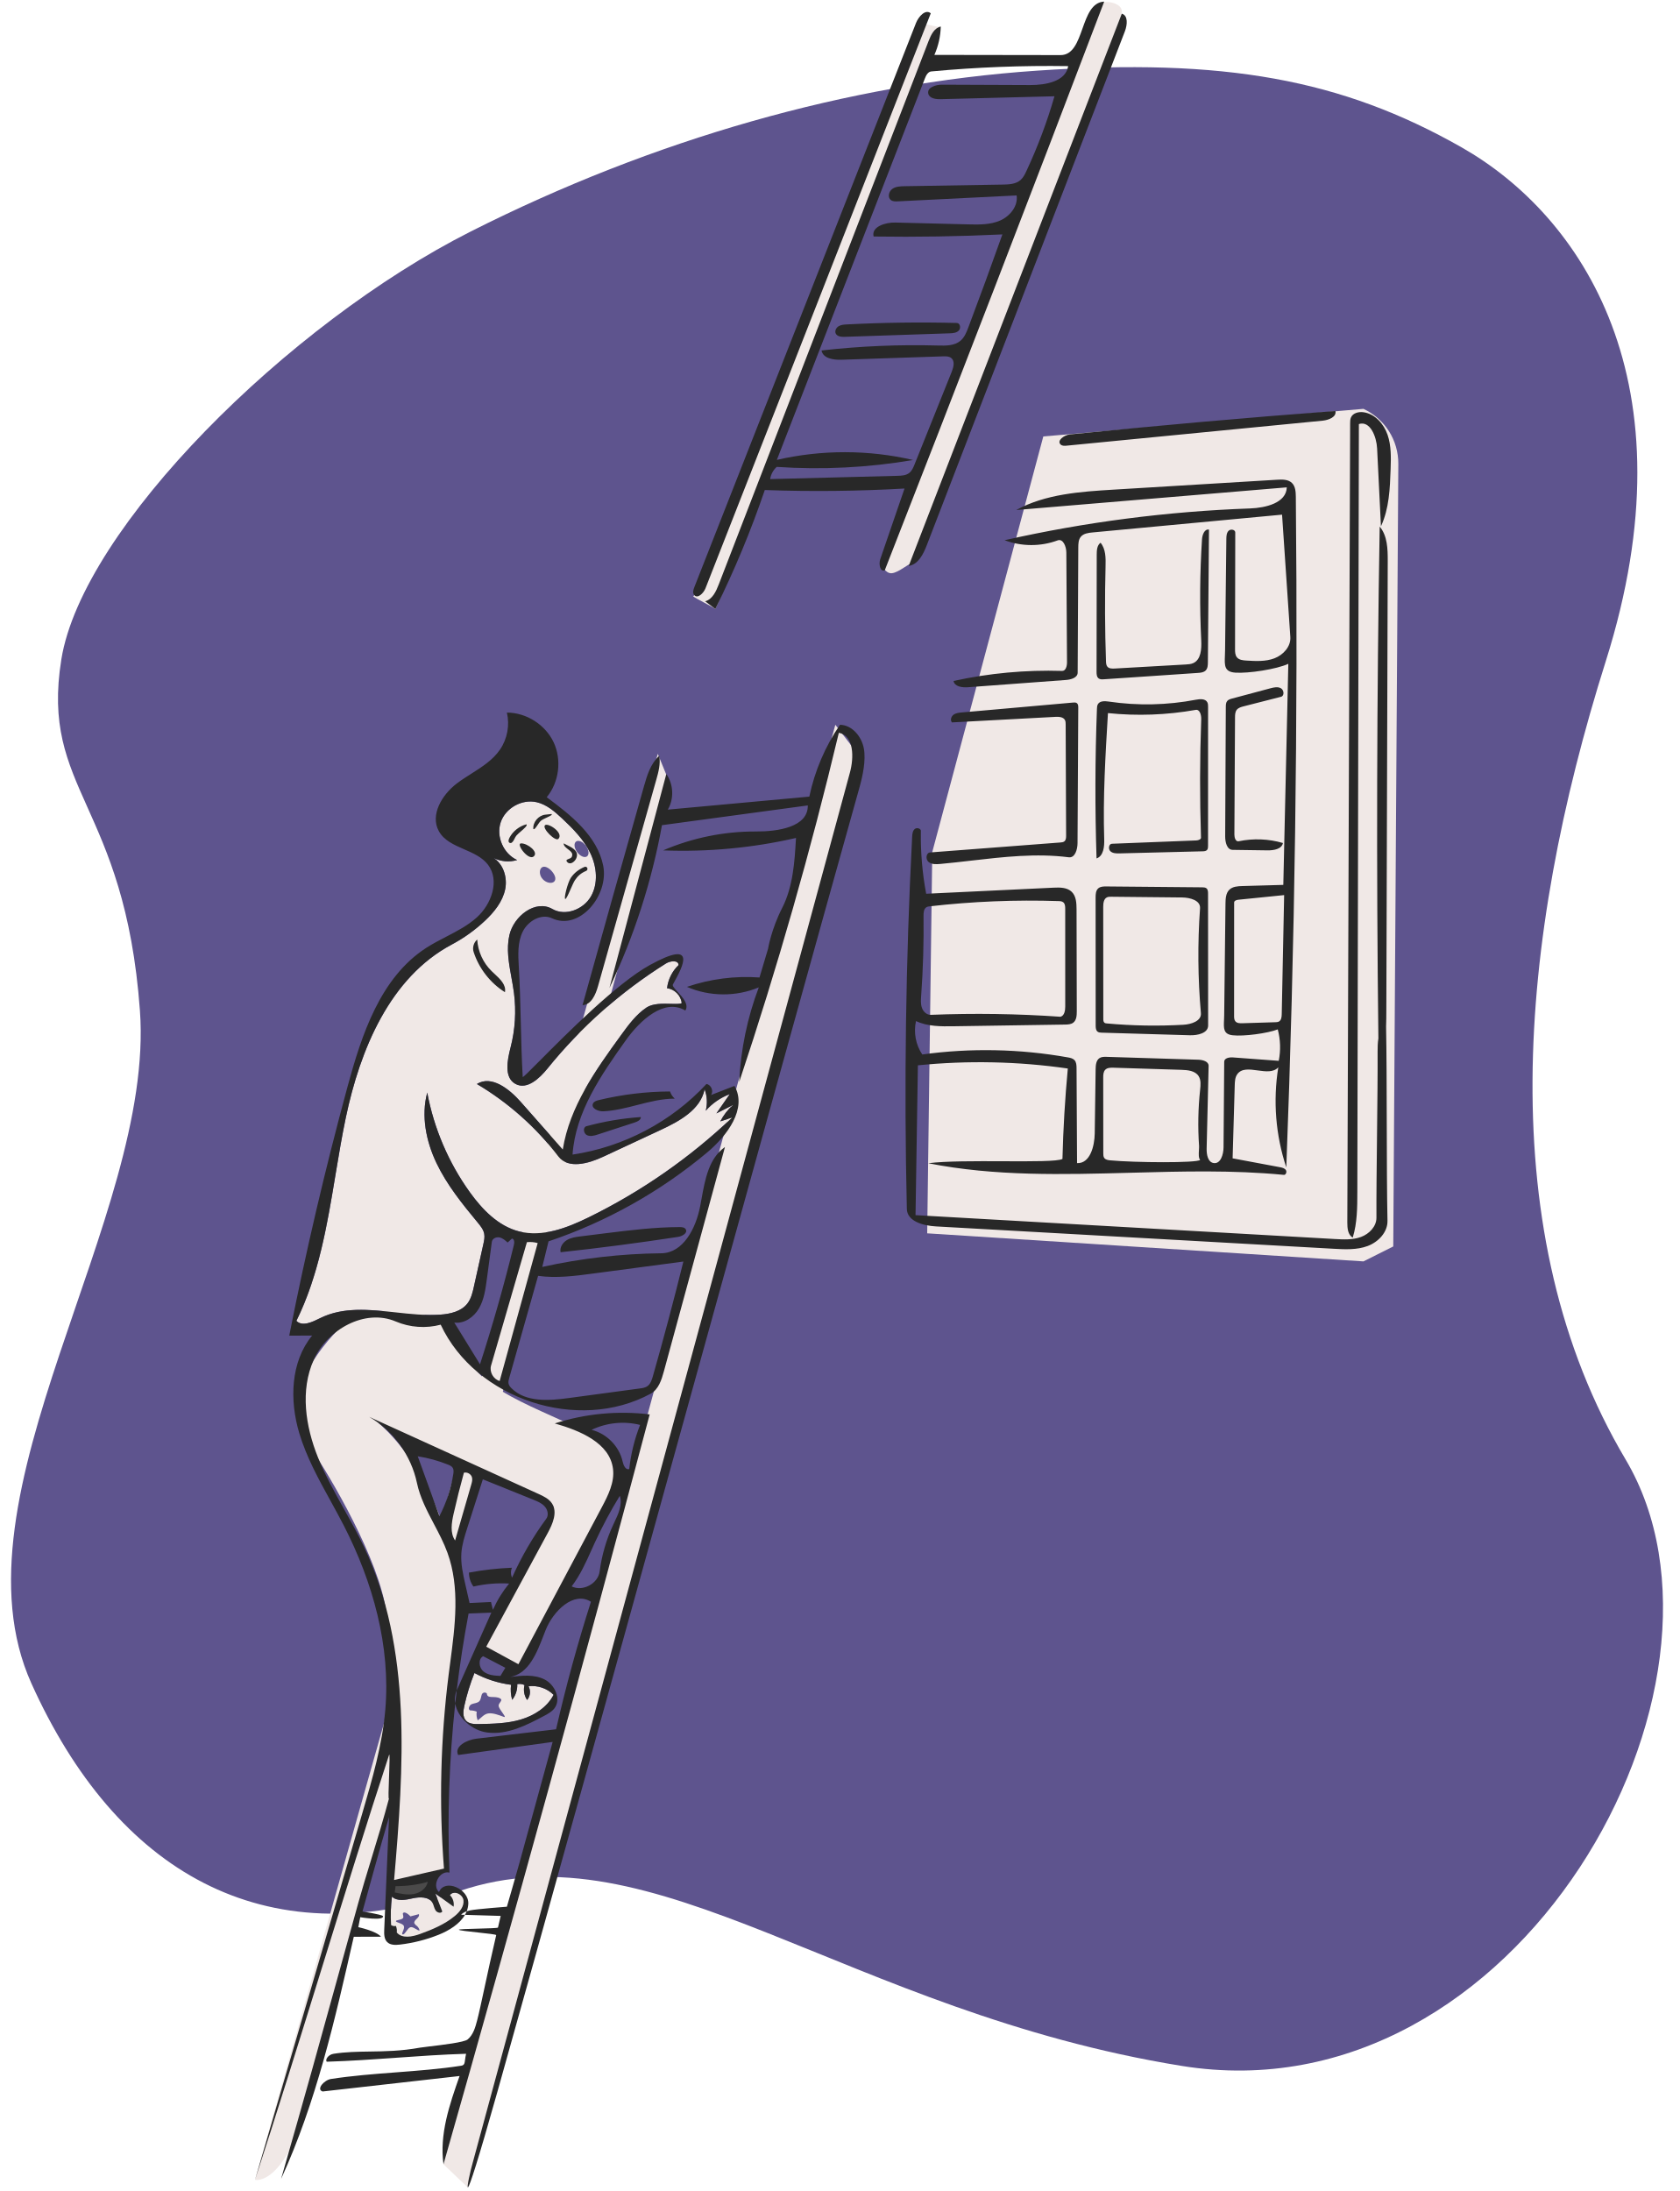
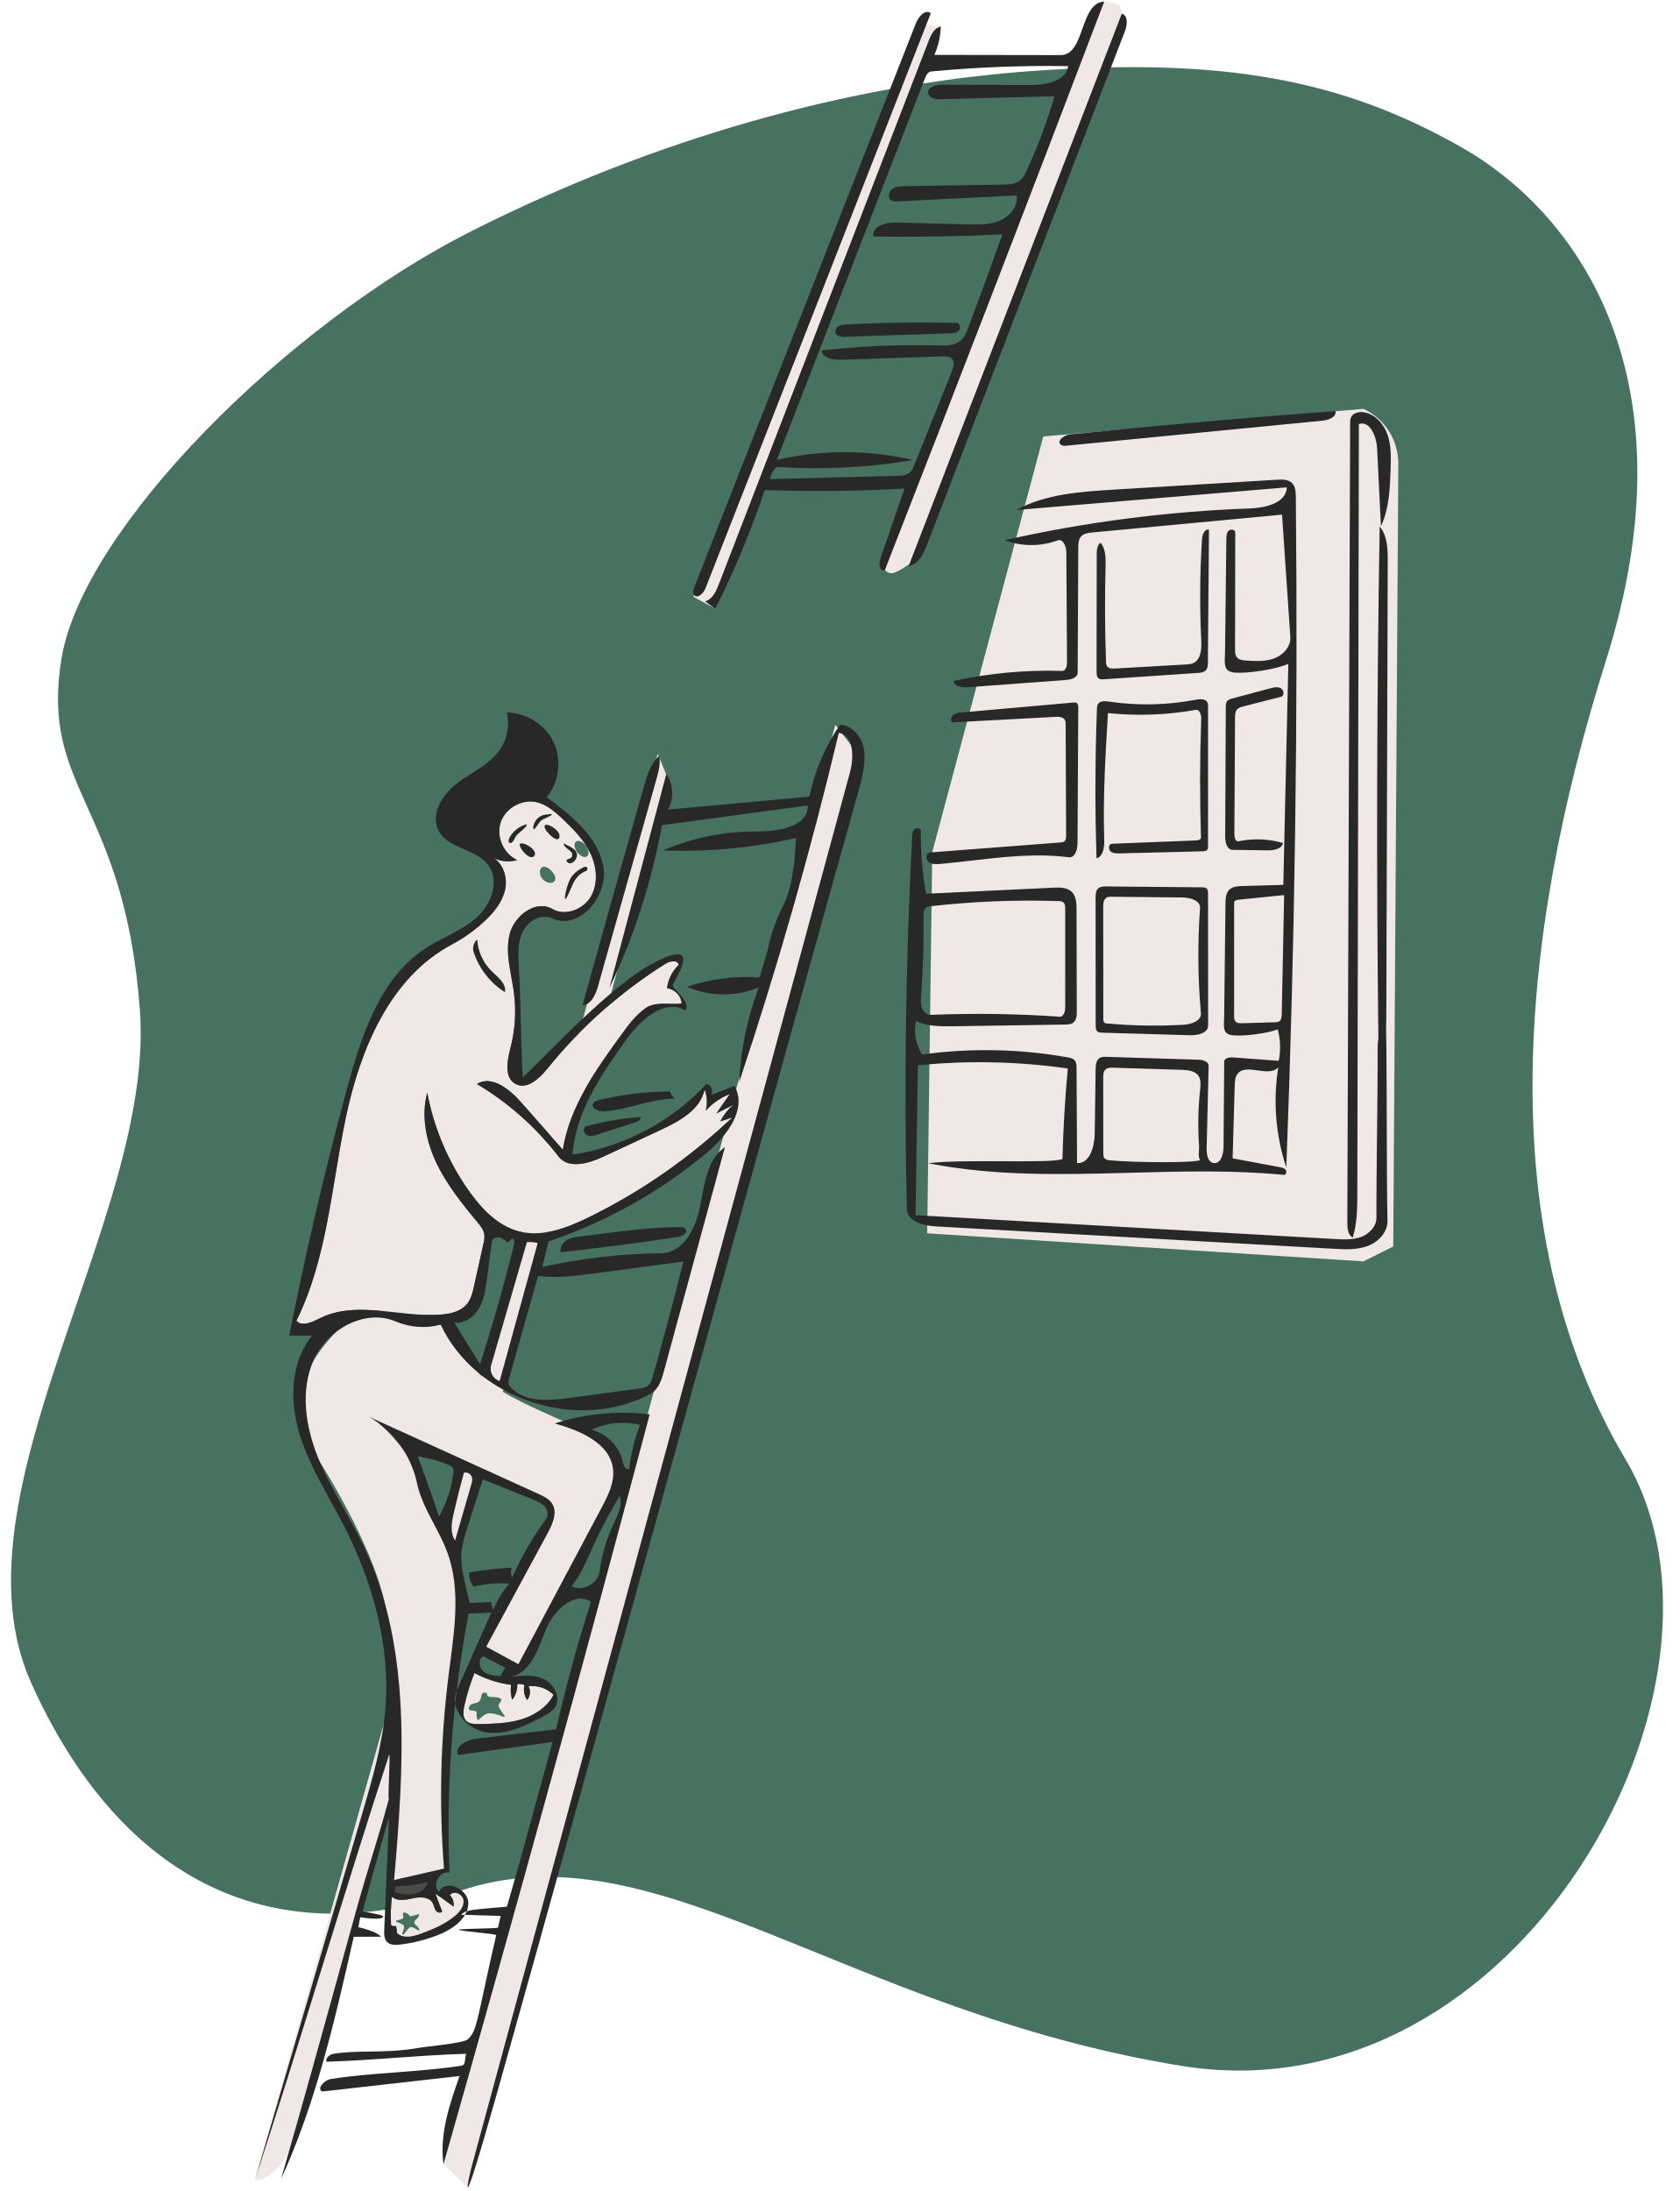
<svg xmlns="http://www.w3.org/2000/svg" viewBox="0 0 115 150" fill="none">
-   <path fill-rule="evenodd" clip-rule="evenodd" d="M31.431 129.475C44.817 124.888 57.9 137.713 80.903 141.436C103.907 145.159 120.44 115.333 111.292 99.912C102.144 84.49 103.907 64.371 109.944 45.248C115.981 26.126 108.262 14.743 100.059 10.083C91.856 5.423 83.806 3.962 70.968 4.839C58.129 5.715 44.751 9.528 32.236 15.845C19.721 22.162 5.651 36.16 4.201 45.136C2.752 54.112 8.544 54.99 9.58 69.188C10.616 83.385 -3.655 102.368 2.148 115.245C7.951 128.121 18.046 134.063 31.431 129.475Z" fill="#5E548E" />
+   <path fill-rule="evenodd" clip-rule="evenodd" d="M31.431 129.475C44.817 124.888 57.9 137.713 80.903 141.436C103.907 145.159 120.44 115.333 111.292 99.912C102.144 84.49 103.907 64.371 109.944 45.248C115.981 26.126 108.262 14.743 100.059 10.083C91.856 5.423 83.806 3.962 70.968 4.839C58.129 5.715 44.751 9.528 32.236 15.845C19.721 22.162 5.651 36.16 4.201 45.136C2.752 54.112 8.544 54.99 9.58 69.188C10.616 83.385 -3.655 102.368 2.148 115.245C7.951 128.121 18.046 134.063 31.431 129.475Z" fill="#477160" />
  <path fill-rule="evenodd" clip-rule="evenodd" d="M27.019 129.114L26.946 129.697C26.946 129.697 27.997 129.815 28.446 129.75C28.896 129.684 29.72 128.775 29.72 128.775C29.72 128.775 28.86 128.875 28.446 128.927" fill="#4B4A4A" />
  <path fill-rule="evenodd" clip-rule="evenodd" d="M30.363 148.172L32.018 149.75L58.827 51.746L57.19 49.62L30.363 148.172Z" fill="#F0E8E6" />
  <path fill-rule="evenodd" clip-rule="evenodd" d="M17.459 149.235C17.459 149.235 19.418 149.75 21.146 143.818C22.874 137.886 45.792 53.462 45.792 53.462L45.035 51.609L17.459 149.235Z" fill="#F0E8E6" />
  <path fill-rule="evenodd" clip-rule="evenodd" d="M62.93 1.818C63.093 1.396 63.966 1.908 64.409 1.818C64.393 2.485 50.281 39.055 48.976 41.691C48.743 41.516 47.69 41.005 47.458 40.83C47.955 40.693 58.142 14.216 62.93 1.818Z" fill="#F0E8E6" />
  <path fill-rule="evenodd" clip-rule="evenodd" d="M76.77 0.997C74.395 7.697 63.537 36.272 62.375 38.62C62.25 38.526 61.554 39.197 61.055 39.243C60.625 39.283 60.383 38.701 60.275 38.62C60.765 38.485 70.633 12.857 75.511 0.221C75.591 0.013 77.061 0.174 76.77 0.997Z" fill="#F0E8E6" />
  <path fill-rule="evenodd" clip-rule="evenodd" d="M33.154 112.844L35.634 114.062C35.634 114.062 42.163 104.725 42.163 100.058C42.163 98.198 36.787 96.951 33.716 94.835C31.967 93.63 31.241 91.459 30.266 90.624C29.503 89.97 27.793 89.628 25.4 89.788C24.826 89.826 23.569 90.624 23.569 90.624C23.569 90.624 18.342 95.234 21.172 98.997C22.019 100.124 25.555 105.906 26.334 109.731C27.361 114.78 26.756 128.839 26.756 128.839C26.756 128.839 27.847 128.828 28.521 128.677C29.195 128.525 30.596 127.973 30.596 127.973C30.596 127.973 30.438 123.195 30.596 121.069C31.006 115.551 31.629 111.139 31.103 107.717C30.009 100.606 25.893 97.407 25.893 97.407L37.9 103.138L33.154 112.844Z" fill="#F0E8E6" />
  <path fill-rule="evenodd" clip-rule="evenodd" d="M35.414 115.3C35.433 115.684 35.306 116.074 35.065 116.374C34.97 116.041 34.944 115.688 34.989 115.344C34.114 115.23 33.26 114.956 32.483 114.539C32.19 115.27 31.958 116.025 31.788 116.794C31.712 117.14 31.664 117.55 31.91 117.806C32.124 118.028 32.47 118.038 32.779 118.032C33.744 118.016 34.723 117.997 35.649 117.724C36.575 117.452 37.458 116.889 37.901 116.031C37.459 115.588 36.806 115.365 36.186 115.446C36.347 115.739 36.307 116.13 36.089 116.384C35.887 116.09 35.821 115.707 35.911 115.363C35.758 115.289 35.581 115.267 35.414 115.3Z" fill="#F0E8E6" />
  <path fill-rule="evenodd" clip-rule="evenodd" d="M28.255 129.964C27.77 130.072 27.191 130.191 26.834 129.845C26.755 130.491 26.736 131.143 26.777 131.792C26.87 131.858 26.994 131.88 27.105 131.85C27.166 131.991 27.187 132.149 27.166 132.301C27.529 132.737 28.222 132.597 28.755 132.404C29.603 132.097 30.451 131.743 31.144 131.167C31.472 130.895 31.782 130.516 31.729 130.093C31.676 129.67 31.041 129.391 30.81 129.749C31.013 129.951 31.108 130.256 31.055 130.537C30.639 130.238 30.223 129.938 29.807 129.638C29.965 130.047 30.124 130.456 30.283 130.865C30.184 131.023 29.922 130.945 29.819 130.789C29.717 130.633 29.7 130.435 29.608 130.273C29.362 129.841 28.74 129.857 28.255 129.964Z" fill="#F0E8E6" />
  <path fill-rule="evenodd" clip-rule="evenodd" d="M32.649 74.213C33.651 73.588 34.869 74.552 35.651 75.437C36.611 76.524 37.57 77.611 38.53 78.698C38.993 75.769 40.788 73.249 42.532 70.85C43.032 70.162 43.548 69.458 44.255 68.983C44.961 68.508 46.322 68.851 46.673 68.677C46.625 68.162 46.183 67.713 45.67 67.657C45.737 67.059 46.02 66.489 46.455 66.074C46.458 65.717 45.896 65.773 45.593 65.962C42.518 67.887 39.767 70.327 37.487 73.149C36.932 73.837 36.08 74.629 35.3 74.212C34.494 73.781 34.728 72.594 34.957 71.709C35.27 70.496 35.35 69.223 35.189 67.981C35.019 66.657 34.58 65.318 34.877 64.017C35.173 62.716 36.661 61.564 37.816 62.231C38.705 62.745 39.94 62.266 40.454 61.377C40.969 60.489 40.864 59.344 40.422 58.418C39.979 57.492 39.242 56.743 38.492 56.041C37.981 55.561 37.425 55.078 36.742 54.92C35.738 54.688 34.61 55.318 34.281 56.294C33.951 57.27 34.468 58.455 35.407 58.879C34.818 59.056 34.155 58.972 33.629 58.653C34.423 59.016 34.764 60.026 34.587 60.882C34.41 61.737 33.828 62.451 33.19 63.048C32.511 63.684 31.749 64.23 30.928 64.666C26.701 66.915 24.657 71.835 23.674 76.521C22.692 81.207 22.411 86.135 20.292 90.429C20.706 90.846 21.393 90.503 21.919 90.242C24.403 89.013 27.366 90.187 30.131 90.004C30.83 89.958 31.588 89.784 32.012 89.226C32.262 88.896 32.358 88.479 32.447 88.075C32.662 87.109 32.877 86.142 33.092 85.176C33.144 84.943 33.196 84.702 33.152 84.467C33.096 84.176 32.901 83.934 32.712 83.706C31.655 82.428 30.598 81.125 29.885 79.628C29.171 78.132 28.822 76.4 29.251 74.798C29.708 77.252 30.713 79.603 32.173 81.629C33.026 82.814 34.116 83.94 35.531 84.303C37.142 84.718 38.822 84.067 40.316 83.335C43.904 81.576 47.223 79.267 50.121 76.516C49.853 76.601 49.584 76.686 49.316 76.771C49.532 76.35 49.825 75.97 50.177 75.655C49.8 75.846 49.424 76.036 49.048 76.226C49.352 75.787 49.657 75.347 49.962 74.908C49.332 75.144 48.762 75.538 48.318 76.043C48.443 75.561 48.415 75.041 48.24 74.575C47.967 75.967 46.526 76.756 45.24 77.355C43.922 77.969 42.604 78.583 41.287 79.197C40.282 79.665 38.898 80.052 38.225 79.171C36.707 77.182 34.803 75.488 32.649 74.213Z" fill="#F0E8E6" />
-   <path fill-rule="evenodd" clip-rule="evenodd" d="M37.692 60.442C37.996 60.442 38.109 60.195 37.948 59.889C37.79 59.584 37.481 59.337 37.255 59.337C37.028 59.337 36.907 59.584 36.987 59.889C37.071 60.195 37.388 60.442 37.692 60.442Z" fill="#5E548E" />
-   <path fill-rule="evenodd" clip-rule="evenodd" d="M40.04 58.674C40.274 58.674 40.362 58.427 40.238 58.122C40.113 57.816 39.823 57.569 39.589 57.569C39.355 57.569 39.267 57.816 39.392 58.122C39.516 58.427 39.807 58.674 40.04 58.674Z" fill="#5E548E" />
+   <path fill-rule="evenodd" clip-rule="evenodd" d="M37.692 60.442C37.996 60.442 38.109 60.195 37.948 59.889C37.79 59.584 37.481 59.337 37.255 59.337C37.028 59.337 36.907 59.584 36.987 59.889C37.071 60.195 37.388 60.442 37.692 60.442Z" fill="#477160" />
+   <path fill-rule="evenodd" clip-rule="evenodd" d="M40.04 58.674C40.274 58.674 40.362 58.427 40.238 58.122C40.113 57.816 39.823 57.569 39.589 57.569C39.355 57.569 39.267 57.816 39.392 58.122C39.516 58.427 39.807 58.674 40.04 58.674Z" fill="#477160" />
  <path fill-rule="evenodd" clip-rule="evenodd" d="M63.827 58.332L63.48 84.436L93.348 86.357L95.389 85.334L95.735 31.757C95.745 30.143 94.813 28.671 93.348 27.991V27.991L71.429 29.879L63.827 58.332Z" fill="#F0E8E6" />
-   <path fill-rule="evenodd" clip-rule="evenodd" d="M32.638 117.184C32.498 117.126 32.345 117.096 32.193 117.098C32.013 117.036 32.119 116.743 32.294 116.67C32.47 116.597 32.691 116.606 32.819 116.465C32.927 116.348 32.927 116.17 32.981 116.02C33.035 115.87 33.209 115.83 33.33 115.933C33.355 116.351 33.876 116.057 34.255 116.286C34.466 116.414 34.114 116.585 34.139 116.791C34.171 117.052 34.768 117.641 34.486 117.538C34.177 117.426 33.745 117.252 33.421 117.305C33.131 117.352 32.946 117.61 32.707 117.781C32.63 117.594 32.606 117.385 32.638 117.184Z" fill="#5E548E" />
-   <path fill-rule="evenodd" clip-rule="evenodd" d="M28.459 131.791C28.593 131.872 28.693 132.008 28.73 132.16C28.579 132.2 28.307 131.882 28.098 131.942C27.887 132.002 27.739 132.441 27.581 132.435C27.415 132.428 27.73 132.072 27.651 131.859C27.58 131.668 27.105 131.625 27.106 131.523C27.107 131.446 27.446 131.454 27.581 131.331C27.666 131.253 27.562 131.031 27.581 130.992C27.651 130.843 27.918 130.992 28.098 131.2C28.292 131.149 28.485 131.098 28.679 131.046C28.763 131.308 28.286 131.437 28.374 131.683L28.459 131.791Z" fill="#5E548E" />
+   <path fill-rule="evenodd" clip-rule="evenodd" d="M32.638 117.184C32.498 117.126 32.345 117.096 32.193 117.098C32.013 117.036 32.119 116.743 32.294 116.67C32.47 116.597 32.691 116.606 32.819 116.465C32.927 116.348 32.927 116.17 32.981 116.02C33.035 115.87 33.209 115.83 33.33 115.933C33.355 116.351 33.876 116.057 34.255 116.286C34.466 116.414 34.114 116.585 34.139 116.791C34.171 117.052 34.768 117.641 34.486 117.538C34.177 117.426 33.745 117.252 33.421 117.305C33.131 117.352 32.946 117.61 32.707 117.781C32.63 117.594 32.606 117.385 32.638 117.184Z" fill="#477160" />
+   <path fill-rule="evenodd" clip-rule="evenodd" d="M28.459 131.791C28.593 131.872 28.693 132.008 28.73 132.16C28.579 132.2 28.307 131.882 28.098 131.942C27.887 132.002 27.739 132.441 27.581 132.435C27.415 132.428 27.73 132.072 27.651 131.859C27.58 131.668 27.105 131.625 27.106 131.523C27.107 131.446 27.446 131.454 27.581 131.331C27.666 131.253 27.562 131.031 27.581 130.992C27.651 130.843 27.918 130.992 28.098 131.2C28.292 131.149 28.485 131.098 28.679 131.046C28.763 131.308 28.286 131.437 28.374 131.683L28.459 131.791Z" fill="#477160" />
  <path fill-rule="evenodd" clip-rule="evenodd" d="M49.211 40.006C49.026 40.487 48.776 41.029 48.278 41.166L48.976 41.691C50.281 39.055 51.412 36.333 52.361 33.549C55.55 33.662 58.743 33.628 61.928 33.446L60.265 38.287C60.153 38.614 60.251 39.169 60.574 39.046C65.644 26.091 70.652 13.113 75.598 0.11C74.754 0.149 74.43 1.057 74.109 1.959C73.784 2.869 73.462 3.773 72.61 3.772L63.972 3.759C64.243 3.149 64.393 2.485 64.409 1.818C63.966 1.908 63.737 2.389 63.574 2.811L49.211 40.006ZM68.628 16.048C67.874 18.174 67.098 20.292 66.302 22.403C66.175 22.739 66.037 23.09 65.764 23.324C65.355 23.675 64.76 23.671 64.221 23.655C61.559 23.581 58.893 23.694 56.247 23.994C56.337 24.535 57.056 24.647 57.604 24.629L64.571 24.396C64.768 24.39 64.985 24.39 65.135 24.517C65.387 24.733 65.285 25.138 65.161 25.447L62.617 31.789C62.53 32.007 62.434 32.237 62.248 32.381C62.025 32.554 61.722 32.569 61.44 32.576L52.728 32.8C52.775 32.481 52.937 32.179 53.177 31.964C56.294 32.176 59.435 32.018 62.514 31.493C59.46 30.782 56.243 30.779 53.187 31.485L63.317 5.382C63.401 5.164 63.529 4.911 63.762 4.89C66.876 4.6 70.005 4.479 73.132 4.527C72.973 5.577 71.591 5.827 70.53 5.823L64.494 5.798C64.063 5.796 63.466 5.982 63.553 6.404C63.621 6.734 64.058 6.799 64.395 6.79L72.194 6.591C71.689 8.342 71.046 10.053 70.275 11.705C70.17 11.93 70.058 12.161 69.87 12.325C69.546 12.608 69.076 12.63 68.645 12.637L61.931 12.748C61.635 12.753 61.318 12.765 61.081 12.941C60.843 13.117 60.759 13.523 60.996 13.699C61.128 13.797 61.306 13.793 61.47 13.785L69.603 13.38C69.71 14.109 69.148 14.804 68.472 15.099C67.795 15.393 67.03 15.38 66.293 15.361L61.297 15.236C60.609 15.219 59.64 15.527 59.812 16.192C62.751 16.236 65.692 16.188 68.628 16.048ZM63.724 0.912C58.59 14.036 53.448 27.158 48.3 40.278C48.166 40.617 47.758 41.016 47.525 40.735C47.405 40.59 47.468 40.375 47.537 40.2L62.714 1.573C62.888 1.131 63.365 0.599 63.724 0.912ZM77.015 2.142L63.454 37.32C63.216 37.936 62.869 38.645 62.215 38.742L76.802 0.937C77.249 1.06 77.181 1.71 77.015 2.142ZM57.217 22.831C57.135 22.654 57.248 22.435 57.416 22.334C57.583 22.233 57.787 22.22 57.982 22.21C60.489 22.08 63.002 22.047 65.511 22.111C65.737 22.117 65.8 22.468 65.643 22.631C65.486 22.794 65.235 22.812 65.009 22.82L57.839 23.06C57.604 23.068 57.316 23.044 57.217 22.831ZM39.882 68.814C40.476 68.789 40.776 68.101 40.938 67.529L44.93 53.391C45.081 52.855 45.234 52.295 45.135 51.746C44.546 52.273 44.303 53.076 44.087 53.836C42.671 58.824 41.269 63.817 39.882 68.814ZM45.872 74.724C45.935 74.912 46.048 75.084 46.197 75.216C45.323 75.214 44.474 75.433 43.623 75.651C42.858 75.848 42.093 76.045 41.308 76.082C40.949 76.1 40.444 75.869 40.601 75.546C40.67 75.405 40.842 75.352 40.995 75.314C42.59 74.93 44.231 74.731 45.872 74.724ZM32.426 65.173C32.792 66.303 33.565 67.296 34.57 67.927C34.667 67.425 34.242 67.029 33.848 66.663C33.782 66.602 33.717 66.541 33.656 66.481C33.076 65.916 32.718 65.13 32.673 64.322C32.432 64.522 32.33 64.875 32.426 65.173ZM35.678 57.738C36.137 57.738 36.905 58.347 36.531 58.639C36.157 58.93 35.295 57.738 35.678 57.738ZM40.929 77.67L43.471 76.842C43.657 76.781 43.881 76.671 43.874 76.475C42.616 76.562 41.366 76.773 40.149 77.103C39.899 77.171 39.943 77.587 40.173 77.708C40.403 77.829 40.682 77.75 40.929 77.67ZM37.312 56.497C37.509 56.304 38.619 57.017 38.232 57.43C38.034 57.641 37.093 56.71 37.312 56.497ZM35.228 57.418C35.264 57.343 35.301 57.268 35.359 57.201C35.433 57.117 35.549 57.016 35.666 56.915L35.666 56.915C35.895 56.717 36.127 56.517 36.044 56.433C35.553 56.561 35.121 56.901 34.882 57.35C34.681 57.738 34.994 57.766 35.058 57.669C35.14 57.598 35.184 57.508 35.228 57.418ZM38.586 57.738C38.646 57.769 38.71 57.801 38.776 57.833C39.134 58.008 39.536 58.204 39.503 58.572C39.463 59.007 38.946 59.321 38.775 58.918C38.808 58.847 38.878 58.822 38.951 58.796C39.062 58.756 39.178 58.715 39.178 58.506C39.178 58.363 39.043 58.259 38.902 58.151C38.752 58.036 38.595 57.916 38.586 57.738ZM37.334 55.774C36.865 55.822 36.469 56.29 36.515 56.759C36.582 56.812 36.683 56.663 36.795 56.497C36.874 56.379 36.96 56.251 37.044 56.182C37.134 56.109 37.294 56.035 37.442 55.967C37.651 55.87 37.836 55.785 37.763 55.728C37.689 55.735 37.619 55.743 37.548 55.751C37.478 55.759 37.407 55.767 37.334 55.774ZM46.949 84.16C47.097 84.414 46.711 84.637 46.42 84.681C43.749 85.089 41.069 85.439 38.382 85.731C38.308 85.406 38.523 85.071 38.809 84.9C39.094 84.728 39.435 84.683 39.766 84.642L41.441 84.433C43.131 84.223 44.825 84.013 46.528 84.008C46.685 84.007 46.87 84.024 46.949 84.16ZM35.651 75.437C34.869 74.552 33.651 73.588 32.649 74.213C34.802 75.488 36.707 77.182 38.225 79.171C38.898 80.052 40.282 79.665 41.286 79.197L45.239 77.355C46.525 76.756 47.967 75.967 48.24 74.575C48.415 75.041 48.442 75.561 48.318 76.043C48.762 75.538 49.332 75.144 49.961 74.908L49.047 76.226L50.177 75.655C49.825 75.97 49.531 76.35 49.316 76.771L50.121 76.516C47.223 79.267 43.904 81.576 40.316 83.335C38.822 84.067 37.141 84.718 35.531 84.304C34.115 83.94 33.026 82.814 32.172 81.629C30.713 79.603 29.708 77.252 29.251 74.798C28.822 76.4 29.171 78.132 29.884 79.629C30.598 81.125 31.655 82.428 32.712 83.706C32.9 83.934 33.096 84.176 33.151 84.468C33.196 84.702 33.144 84.943 33.092 85.176L32.447 88.075C32.357 88.479 32.261 88.896 32.011 89.226C31.588 89.784 30.83 89.958 30.131 90.004C29.129 90.07 28.101 89.959 27.08 89.847C25.282 89.652 23.503 89.458 21.919 90.242L21.912 90.246C21.387 90.506 20.703 90.844 20.292 90.429C21.825 87.322 22.396 83.882 22.967 80.442C23.185 79.129 23.403 77.816 23.674 76.521C24.657 71.835 26.701 66.915 30.927 64.666C31.748 64.23 32.511 63.684 33.19 63.048C33.827 62.452 34.41 61.737 34.587 60.882C34.75 60.093 34.473 59.172 33.806 58.749C34.299 58.987 34.882 59.037 35.407 58.879C34.467 58.455 33.951 57.27 34.28 56.294C34.61 55.318 35.738 54.688 36.742 54.92C37.425 55.078 37.98 55.561 38.492 56.041C39.241 56.743 39.979 57.492 40.421 58.418C40.864 59.344 40.969 60.489 40.454 61.377C39.94 62.266 38.705 62.745 37.816 62.231C36.661 61.564 35.173 62.716 34.876 64.017C34.659 64.971 34.837 65.945 35.014 66.919C35.079 67.273 35.143 67.628 35.189 67.981C35.349 69.223 35.27 70.496 34.956 71.709C34.728 72.594 34.494 73.781 35.3 74.212C36.079 74.629 36.932 73.837 37.487 73.149C39.767 70.327 42.518 67.887 45.593 65.962C45.895 65.773 46.458 65.717 46.455 66.074C46.02 66.489 45.737 67.059 45.669 67.657C46.183 67.713 46.625 68.162 46.673 68.677C46.54 68.743 46.262 68.734 45.93 68.724C45.385 68.708 44.693 68.688 44.254 68.983C43.548 69.458 43.032 70.162 42.532 70.85C40.788 73.249 38.993 75.769 38.53 78.698L35.651 75.437ZM33.629 58.653C33.686 58.688 33.745 58.72 33.806 58.749C33.75 58.714 33.691 58.682 33.629 58.653ZM42.846 71.219C43.821 69.852 45.483 68.316 46.92 69.184C47.187 68.771 46.735 68.277 46.391 67.902C46.184 67.676 46.017 67.493 46.069 67.397L46.132 67.283C46.705 66.243 47.809 64.238 44.486 66.071C42.22 67.321 38.742 70.82 36.948 72.626L36.947 72.626L36.947 72.626L36.947 72.626C36.238 73.34 35.792 73.789 35.788 73.729C35.718 72.558 35.686 71.257 35.654 69.955C35.622 68.653 35.59 67.352 35.519 66.181C35.47 65.368 35.429 64.513 35.788 63.782C36.148 63.051 37.056 62.522 37.794 62.867C39.671 63.746 41.705 61.296 41.297 59.263C40.888 57.23 39.099 55.813 37.431 54.58C38.28 53.552 38.472 52.025 37.904 50.818C37.336 49.611 36.038 48.786 34.704 48.785C34.908 49.645 34.733 50.588 34.233 51.317C33.745 52.031 33.009 52.498 32.271 52.967C31.928 53.185 31.584 53.403 31.265 53.646C30.258 54.413 29.434 55.794 30.045 56.902C30.397 57.541 31.082 57.84 31.774 58.142C32.391 58.411 33.012 58.682 33.408 59.198C34.232 60.273 33.651 61.905 32.643 62.81C32.022 63.367 31.28 63.751 30.537 64.136C30.072 64.376 29.606 64.618 29.169 64.901C26.042 66.932 24.766 70.812 23.789 74.411C22.261 80.038 20.931 85.72 19.803 91.442L21.371 91.434C19.887 93.241 19.819 95.871 20.488 98.111C20.979 99.752 21.807 101.258 22.636 102.763L22.636 102.763C22.938 103.313 23.24 103.862 23.526 104.418C25.529 108.314 26.755 112.705 26.378 117.07C26.171 119.465 25.492 121.791 24.817 124.098L17.459 149.235C18.943 144.706 20.495 139.7 22.047 134.693C23.599 129.687 25.151 124.68 26.636 120.151C26.698 119.962 26.667 120.797 26.636 121.632C26.605 122.468 26.574 123.303 26.636 123.114C26.265 124.509 25.827 125.945 25.409 127.314C25.091 128.356 24.786 129.358 24.531 130.273C24.056 131.978 23.611 133.593 23.163 135.215L23.162 135.219C22.037 139.301 20.898 143.431 19.244 149.174C21.653 143.919 22.944 138.234 24.219 132.595C24.493 132.595 24.823 132.594 25.152 132.593C25.481 132.592 25.811 132.591 26.084 132.59C25.759 132.198 24.531 131.937 24.531 131.937L24.665 131.255C24.665 131.255 26.306 131.535 26.223 131.175C26.055 131.054 24.817 130.865 24.817 130.865C24.817 130.865 26.161 125.981 26.636 124.397L26.306 132.111C26.294 132.409 26.295 132.746 26.507 132.957C26.725 133.174 27.075 133.166 27.38 133.13C28.292 133.023 29.189 132.795 30.041 132.453C30.743 132.171 31.474 131.721 31.834 131.094L34.28 131.167C34.28 131.167 34.155 131.705 34.094 131.963C34.085 132.002 33.414 132.02 32.746 132.038H32.746C32.084 132.055 31.424 132.073 31.415 132.111C31.403 132.16 32.056 132.23 32.704 132.299L32.705 132.299L32.705 132.299C33.346 132.368 33.983 132.436 33.972 132.484C33.662 133.805 33.397 135.037 33.176 136.061L33.176 136.062C32.967 137.034 32.798 137.818 32.669 138.312C32.544 138.794 32.399 139.307 32.017 139.625C31.782 139.821 30.3 139.996 29.399 140.103C29.095 140.139 28.857 140.168 28.755 140.186C27.466 140.421 26.358 140.437 25.316 140.452H25.316C24.468 140.465 23.665 140.477 22.842 140.605C22.453 140.666 22.248 141.028 22.372 141.149C24.007 141.099 25.574 140.988 27.141 140.877C28.708 140.766 30.275 140.655 31.91 140.605C31.874 140.763 31.857 140.894 31.843 141.002C31.808 141.266 31.791 141.39 31.575 141.423C30.14 141.647 28.629 141.762 27.118 141.877L27.118 141.877L27.117 141.877C25.606 141.992 24.095 142.108 22.66 142.331C22.188 142.404 21.632 143.039 22.087 143.187L31.465 142.128C30.776 144.079 30.077 146.123 30.363 148.172C35.224 131.102 39.931 113.988 44.48 96.833C42.304 96.567 40.07 96.779 37.982 97.451C39.708 97.941 41.754 98.785 41.97 100.566C42.082 101.491 41.632 102.381 41.195 103.203L35.493 113.935L33.29 112.736L37.505 104.944C37.844 104.317 38.181 103.532 37.795 102.933C37.589 102.613 37.223 102.439 36.876 102.281L25.272 96.999C26.93 97.96 28.151 99.646 28.545 101.522C28.755 102.523 29.233 103.43 29.712 104.34C30.052 104.984 30.392 105.63 30.638 106.311C31.501 108.697 31.157 111.305 30.822 113.84C30.787 114.106 30.752 114.371 30.718 114.634C30.16 119.039 30.051 123.5 30.396 127.927L26.982 128.709C27.642 121 28.23 112.868 24.912 105.878C24.499 105.01 24.03 104.169 23.561 103.329C22.913 102.167 22.265 101.005 21.768 99.773C20.912 97.649 20.541 95.184 21.48 93.095C22.42 91.007 24.991 89.572 27.097 90.472C28.06 90.883 29.161 90.961 30.172 90.69C32.568 95.808 39.587 98.114 44.551 95.413C45.085 95.123 45.291 94.475 45.451 93.889L49.634 78.528C48.534 79.294 48.273 80.733 48.029 82.083C47.998 82.254 47.967 82.422 47.935 82.588C47.65 84.07 46.788 85.784 45.279 85.801C42.539 85.831 39.801 86.145 37.125 86.737L37.556 84.985C41.511 83.656 45.214 81.581 48.413 78.902C49.785 77.752 51.173 75.899 50.286 74.343L48.678 74.967C48.873 74.704 48.69 74.26 48.366 74.212C45.974 76.796 42.683 78.531 39.199 79.045C39.399 76.135 41.153 73.595 42.846 71.219ZM31.953 130.849C31.92 130.934 31.88 131.015 31.834 131.094L31.575 131.087C31.575 131.087 31.654 130.952 31.953 130.849ZM31.167 116.63C31.332 117.598 32.315 118.475 33.357 118.61C34.727 118.788 36.049 118.115 37.268 117.464C37.518 117.33 37.777 117.189 37.951 116.965C38.443 116.333 37.994 115.335 37.278 114.976C36.562 114.618 35.713 114.71 34.918 114.81C36.202 114.591 36.753 113.161 37.235 111.911C37.273 111.811 37.311 111.713 37.349 111.617C37.862 110.307 39.271 108.906 40.459 109.659C39.541 112.534 38.744 115.447 38.071 118.389L32.616 119.034C31.963 119.112 31.083 119.557 31.366 120.151L37.837 119.256L35.568 127.521C35.401 128.132 34.704 130.537 34.704 130.537C34.704 130.537 32.657 130.691 32.174 130.789C32.09 130.807 32.016 130.827 31.953 130.849C32.014 130.692 32.052 130.525 32.062 130.348C32.119 129.321 30.448 128.583 30.055 129.533C29.549 129.068 30.105 128.035 30.772 128.201C30.619 124.341 30.752 120.471 31.167 116.63ZM31.167 116.63C31.199 116.33 31.233 116.029 31.269 115.729C31.142 116.025 31.116 116.332 31.167 116.63ZM31.269 115.729C31.48 113.965 31.751 112.209 32.081 110.465L33.639 110.404L31.279 115.707L31.269 115.729ZM38.939 95.713C37.58 95.896 36.009 96.014 35.03 95.053C34.933 94.959 34.842 94.849 34.816 94.716C34.792 94.594 34.826 94.469 34.86 94.35L36.841 87.348C38.087 87.522 39.352 87.356 40.599 87.19L46.787 86.368C46.138 88.995 45.443 91.61 44.701 94.213C44.626 94.476 44.535 94.761 44.307 94.912C44.162 95.007 43.983 95.033 43.811 95.056L38.939 95.713ZM54.497 57.369C54.404 59.009 54.296 60.703 53.548 62.166C52.801 63.628 52.584 64.956 52.584 64.956L51.999 66.92C50.322 66.799 48.622 67.019 47.031 67.562C48.576 68.236 50.396 68.249 51.95 67.597C51.166 69.67 50.711 71.866 50.608 74.079C53.233 66.215 55.51 58.234 57.43 50.168C58.478 50.364 58.469 51.863 58.189 52.892L32.38 148.005C32.017 149.235 31.296 153.01 34.06 143.187C37.23 131.925 42.21 113.914 47.106 96.207C51.566 80.077 55.956 64.201 58.843 53.911C59.067 53.112 59.293 52.057 59.142 51.24C58.991 50.423 58.339 49.635 57.509 49.62C56.495 51.1 55.778 52.782 55.41 54.538L45.721 55.429C46.157 54.688 46.115 53.693 45.619 52.99L41.725 67.64C43.409 64.105 44.622 60.346 45.321 56.493L55.305 55.141C55.336 56.629 53.247 56.932 51.759 56.925C49.58 56.915 47.401 57.358 45.399 58.219C48.452 58.338 51.52 58.051 54.497 57.369ZM32.108 107.662C32.105 108.002 32.213 108.342 32.413 108.618C33.212 108.434 34.037 108.364 34.856 108.413C34.408 108.959 34.034 109.566 33.747 110.212L33.616 109.677L32.148 109.746L31.857 108.465C31.698 107.765 31.538 107.053 31.587 106.336C31.628 105.746 31.809 105.176 31.99 104.613L33.057 101.278L36.512 102.671C36.795 102.785 37.089 102.906 37.293 103.133C37.498 103.36 37.582 103.726 37.402 103.973C36.481 105.229 35.695 106.584 35.059 108.006C34.96 107.796 34.957 107.542 35.052 107.33C34.065 107.37 33.08 107.481 32.108 107.662ZM33.674 85.016C33.704 84.794 33.972 84.671 34.192 84.715C34.412 84.759 34.589 84.916 34.754 85.067L35.049 84.795C35.218 84.815 35.226 85.057 35.185 85.222C34.511 87.976 33.736 90.705 32.863 93.402L31.103 90.546C31.786 90.639 32.447 90.17 32.793 89.574C33.139 88.978 33.238 88.275 33.329 87.592L33.674 85.016ZM35.065 116.374C35.306 116.074 35.432 115.684 35.413 115.3C35.58 115.267 35.758 115.289 35.911 115.363C35.82 115.707 35.887 116.09 36.089 116.384C36.307 116.13 36.347 115.739 36.186 115.446C36.806 115.365 37.459 115.588 37.901 116.031C37.457 116.889 36.575 117.452 35.649 117.724C34.723 117.997 33.744 118.016 32.779 118.032C32.47 118.038 32.123 118.028 31.91 117.806C31.664 117.55 31.711 117.14 31.788 116.794C31.957 116.025 32.19 115.27 32.482 114.539C33.26 114.956 34.114 115.23 34.989 115.344C34.944 115.688 34.97 116.041 35.065 116.374ZM26.834 129.846C27.192 130.191 27.77 130.072 28.255 129.964C28.74 129.857 29.362 129.841 29.608 130.273C29.651 130.348 29.678 130.432 29.704 130.516C29.735 130.611 29.765 130.706 29.82 130.789C29.922 130.945 30.184 131.023 30.283 130.865L29.807 129.638L31.055 130.537C31.108 130.256 31.013 129.951 30.81 129.749C31.041 129.391 31.676 129.67 31.73 130.093C31.783 130.516 31.472 130.895 31.144 131.167C30.451 131.743 29.603 132.097 28.755 132.404C28.222 132.597 27.53 132.737 27.166 132.301C27.187 132.149 27.166 131.991 27.105 131.85C26.994 131.88 26.87 131.858 26.777 131.792C26.736 131.143 26.755 130.491 26.834 129.846ZM34.209 94.545C33.777 94.426 33.495 93.92 33.62 93.49L36.074 85.042C36.321 85.015 36.573 85.036 36.812 85.103L34.209 94.545ZM40.501 106.103L40.501 106.103C40.58 105.926 40.66 105.75 40.74 105.575C41.242 104.486 41.808 103.427 42.435 102.405C42.631 103.018 42.329 103.657 42.049 104.248C42.029 104.291 42.009 104.334 41.989 104.377C41.515 105.388 41.199 106.473 41.055 107.581C40.946 108.42 39.897 108.982 39.138 108.607C39.717 107.85 40.11 106.975 40.501 106.103ZM30.994 100.488C31.073 100.614 31.056 100.776 31.033 100.923C30.875 101.925 30.553 102.9 30.084 103.798L28.601 99.701C29.311 99.812 30.008 100.004 30.674 100.271C30.796 100.319 30.924 100.377 30.994 100.488ZM40.502 97.891C41.525 97.397 42.723 97.275 43.824 97.553C43.443 98.52 43.193 99.537 43.081 100.57C42.839 100.665 42.684 100.317 42.628 100.063C42.398 99.021 41.54 98.144 40.502 97.891ZM32.312 101.136C32.359 101.299 32.312 101.473 32.265 101.636L31.158 105.464C30.803 104.948 30.917 104.256 31.054 103.645C31.267 102.7 31.503 101.759 31.761 100.825C31.987 100.765 32.247 100.912 32.312 101.136ZM34.262 114.737C33.854 114.719 33.413 114.689 33.098 114.428C32.784 114.167 32.719 113.584 33.078 113.387L34.597 114.179L34.262 114.737ZM28.343 129.665C27.907 129.748 27.459 129.653 27.025 129.559L27.081 129.129C27.824 129.134 28.568 129.037 29.285 128.839C29.205 129.276 28.78 129.583 28.343 129.665ZM40.023 59.348C40.096 59.317 40.18 59.353 40.21 59.429C40.24 59.505 40.205 59.591 40.132 59.622C39.773 59.774 39.552 59.975 39.366 60.254C39.285 60.374 39.174 60.628 39.064 60.878C38.913 61.223 38.763 61.563 38.699 61.546C38.589 61.518 38.866 60.42 39.08 60.1C39.299 59.772 39.614 59.521 40.023 59.348ZM73.03 30.511L90.562 28.799C90.975 28.758 91.526 28.539 91.426 28.136C85.363 28.593 79.306 29.128 73.256 29.741C72.856 29.782 72.321 30.174 72.623 30.439C72.729 30.534 72.889 30.525 73.03 30.511ZM75.721 45.278C75.726 45.407 75.735 45.546 75.818 45.644C75.933 45.778 76.137 45.779 76.313 45.769L81.179 45.492C81.354 45.482 81.533 45.471 81.693 45.399C82.226 45.161 82.27 44.435 82.242 43.852C82.129 41.545 82.146 39.232 82.294 36.927C82.314 36.615 82.465 36.196 82.772 36.258L82.697 45.339C82.696 45.538 82.686 45.758 82.547 45.9C82.415 46.035 82.209 46.056 82.021 46.069C80.953 46.144 79.885 46.215 78.816 46.287L75.571 46.505C75.45 46.514 75.318 46.519 75.22 46.447C75.087 46.35 75.074 46.16 75.075 45.995L75.087 37.959C75.087 37.666 75.11 37.327 75.349 37.157C75.707 37.586 75.706 38.2 75.691 38.759C75.635 40.932 75.645 43.106 75.721 45.278ZM94.897 70.282C94.911 69.92 94.913 69.558 94.914 69.199L95.01 38.404C95.013 37.581 94.989 36.682 94.46 36.052C94.26 47.731 94.23 59.413 94.37 71.093C94.322 71.391 94.316 71.705 94.317 72.001C94.325 73.426 94.301 75.555 94.277 77.684C94.253 79.813 94.229 81.942 94.237 83.367C94.24 83.967 93.742 84.478 93.178 84.685C92.614 84.892 91.994 84.86 91.394 84.826L62.681 83.191L62.843 72.934C66.256 72.59 69.712 72.663 73.107 73.153C72.915 75.211 72.792 77.276 72.74 79.343C72.427 79.518 70.663 79.51 68.696 79.501C66.796 79.493 64.707 79.484 63.555 79.638C68.12 80.541 72.78 80.414 77.449 80.288C80.93 80.193 84.415 80.099 87.868 80.431C88.02 80.475 88.125 80.241 88.039 80.109C87.954 79.977 87.782 79.937 87.627 79.908L84.39 79.302L84.535 74.298C84.543 74.038 84.556 73.762 84.704 73.549C84.997 73.129 85.546 73.205 86.105 73.283C86.641 73.357 87.186 73.433 87.518 73.07C87.146 75.355 87.336 77.728 88.066 79.924C88.653 64.632 88.87 49.325 88.718 34.021C88.714 33.679 88.694 33.297 88.447 33.06C88.191 32.816 87.794 32.822 87.441 32.843L76.234 33.522C73.951 33.66 71.585 33.822 69.577 34.916L88.098 33.365C88.067 34.435 86.654 34.77 85.585 34.809C79.931 35.011 74.297 35.74 68.778 36.984C69.935 37.422 71.25 37.427 72.41 36.996C72.787 36.857 73.003 37.422 73.006 37.824L73.052 45.339C73.054 45.595 72.97 45.94 72.715 45.932C70.222 45.855 67.719 46.086 65.283 46.62C65.353 47.013 65.883 47.079 66.281 47.049L72.984 46.552C73.33 46.526 73.779 46.398 73.781 46.05L73.824 37.477C73.825 37.223 73.834 36.947 73.995 36.751C74.182 36.523 74.507 36.48 74.8 36.452L87.775 35.234L88.342 43.613C88.386 44.262 87.859 44.839 87.251 45.07C86.643 45.301 85.971 45.264 85.323 45.223C85.093 45.209 84.837 45.182 84.689 45.006C84.561 44.854 84.555 44.636 84.556 44.437L84.571 36.455C84.571 36.256 84.259 36.198 84.117 36.337C83.975 36.477 83.963 36.699 83.961 36.898L83.874 44.517C83.872 44.645 83.867 44.768 83.863 44.883C83.835 45.564 83.818 45.998 84.576 46.05C85.462 46.112 87.398 45.821 88.204 45.446L87.861 60.581L85.059 60.66C84.743 60.669 84.396 60.691 84.168 60.91C83.926 61.145 83.906 61.521 83.902 61.858L83.813 69.51C83.812 69.627 83.807 69.737 83.802 69.842C83.776 70.414 83.759 70.802 84.39 70.876C85.137 70.964 86.78 70.747 87.481 70.474C87.667 71.174 87.69 71.916 87.548 72.626L84.41 72.393C84.161 72.375 83.817 72.437 83.815 72.687L83.769 78.555C83.765 79.037 83.568 79.698 83.092 79.625C82.691 79.564 82.602 79.032 82.612 78.626L82.747 72.973C82.754 72.668 82.349 72.56 82.044 72.55L75.77 72.354C75.604 72.349 75.426 72.346 75.285 72.434C75.046 72.584 75.016 72.914 75.012 73.196L74.95 77.596C74.937 78.481 74.625 79.672 73.74 79.629L73.705 73.126C73.704 72.933 73.695 72.72 73.564 72.578C73.451 72.457 73.276 72.42 73.113 72.391C69.827 71.805 66.449 71.737 63.143 72.192C62.696 71.531 62.537 70.682 62.714 69.904C63.505 70.279 64.415 70.273 65.29 70.26L72.91 70.144C73.111 70.141 73.329 70.133 73.487 70.008C73.704 69.835 73.721 69.518 73.721 69.241L73.705 62.264C73.704 61.834 73.683 61.355 73.375 61.056C73.059 60.749 72.565 60.751 72.125 60.772L63.41 61.188C63.147 59.787 63.025 58.359 63.045 56.934C63.097 56.743 62.789 56.626 62.635 56.75C62.481 56.875 62.459 57.097 62.449 57.295C62.01 65.777 61.889 74.275 62.086 82.766C62.105 83.617 63.213 83.913 64.063 83.961L91.312 85.493C92.093 85.537 92.9 85.578 93.633 85.305C94.366 85.032 95.01 84.36 94.993 83.578C94.955 81.793 94.949 79.305 94.943 76.816C94.937 74.431 94.931 72.047 94.897 70.282ZM81.464 70.875L75.426 70.698C75.331 70.695 75.23 70.69 75.153 70.635C75.027 70.546 75.015 70.368 75.015 70.214L75.01 61.444C75.01 61.221 75.022 60.971 75.188 60.822C75.334 60.691 75.55 60.686 75.746 60.688L82.307 60.748C82.411 60.749 82.525 60.753 82.605 60.821C82.701 60.905 82.708 61.048 82.708 61.175L82.714 70.206C82.714 70.736 81.994 70.891 81.464 70.875ZM75.785 61.435C75.562 61.543 75.531 61.843 75.531 62.091L75.537 69.763C75.537 69.855 75.543 69.96 75.616 70.018C75.662 70.055 75.725 70.062 75.784 70.067C77.526 70.226 79.279 70.256 81.024 70.157C81.56 70.127 82.265 69.899 82.219 69.364C82.009 66.976 81.99 64.571 82.16 62.179C82.199 61.642 81.472 61.447 80.933 61.442L76.083 61.393C75.982 61.392 75.877 61.392 75.785 61.435ZM75.911 48.031C75.642 47.991 75.305 47.975 75.167 48.209C75.111 48.304 75.105 48.421 75.101 48.532C74.972 51.943 74.964 55.358 75.074 58.769C75.553 58.605 75.615 57.965 75.599 57.459C75.508 54.579 75.682 51.697 75.855 48.82C77.854 49.026 79.882 48.952 81.861 48.6C82.141 48.55 82.251 48.95 82.241 49.234C82.143 51.925 82.137 54.619 82.224 57.31C82.262 57.457 82.054 57.532 81.903 57.538L76.131 57.765C75.91 57.774 75.859 58.123 76.02 58.275C76.181 58.427 76.428 58.431 76.649 58.425L82.337 58.282C82.446 58.279 82.568 58.27 82.64 58.189C82.704 58.117 82.708 58.011 82.708 57.914L82.71 48.393C82.71 48.286 82.709 48.174 82.659 48.08C82.526 47.826 82.161 47.85 81.879 47.904C79.916 48.281 77.888 48.324 75.911 48.031ZM95.207 32.113C95.162 33.446 95.109 34.821 94.546 36.031L94.283 30.7C94.243 29.891 93.804 28.78 93.034 29.032L92.929 81.624C92.927 82.668 92.922 83.73 92.614 84.728C92.281 84.539 92.242 84.083 92.243 83.701L92.436 28.986C92.437 28.847 92.438 28.704 92.494 28.578C92.629 28.27 93.028 28.175 93.361 28.224C94.141 28.34 94.743 29.022 94.999 29.768C95.256 30.515 95.233 31.324 95.207 32.113ZM72.96 49.589L72.991 57.205C72.992 57.347 72.984 57.508 72.874 57.598C72.799 57.66 72.694 57.671 72.596 57.678L63.679 58.36C63.401 58.381 63.355 58.824 63.567 59.005C63.779 59.186 64.089 59.173 64.367 59.148C65.072 59.084 65.777 59.003 66.483 58.921L66.483 58.921L66.483 58.921C68.717 58.663 70.954 58.405 73.175 58.691C73.601 58.745 73.769 58.158 73.772 57.728L73.822 48.442C73.822 48.334 73.816 48.212 73.733 48.144C73.661 48.085 73.558 48.091 73.465 48.099L65.85 48.775C65.65 48.793 65.44 48.815 65.279 48.934C65.119 49.054 65.041 49.308 65.174 49.457L72.255 49.078C72.501 49.065 72.804 49.082 72.914 49.303C72.958 49.39 72.959 49.492 72.96 49.589ZM83.881 57.259L83.924 48.395C83.925 48.255 83.93 48.103 84.018 47.995C84.099 47.895 84.232 47.856 84.357 47.823L86.977 47.122C87.217 47.058 87.486 46.997 87.7 47.122C87.914 47.246 87.944 47.641 87.704 47.703L85.147 48.356C84.971 48.401 84.782 48.455 84.671 48.598C84.562 48.74 84.556 48.933 84.555 49.111L84.511 57.14C84.51 57.348 84.599 57.637 84.803 57.595C85.803 57.386 86.854 57.427 87.835 57.713C87.757 58.133 87.204 58.223 86.777 58.217L84.391 58.183C83.998 58.177 83.879 57.652 83.881 57.259ZM72.799 61.776C72.919 61.875 72.929 62.052 72.929 62.208L72.931 68.902C72.931 69.183 72.876 69.539 72.604 69.609C69.65 69.403 66.685 69.359 63.726 69.478C63.45 69.489 63.211 69.259 63.119 68.999C63.026 68.739 63.047 68.454 63.066 68.179C63.198 66.353 63.252 64.522 63.229 62.692C63.226 62.472 63.247 62.208 63.44 62.103C63.507 62.066 63.586 62.057 63.663 62.048C66.583 61.713 69.529 61.593 72.467 61.69C72.584 61.693 72.71 61.701 72.799 61.776ZM82.166 74.604C82.028 75.88 82.004 77.17 82.093 78.451C82.097 78.523 82.091 78.622 82.085 78.73C82.069 78.982 82.051 79.284 82.166 79.41C81.963 79.63 77.68 79.597 76.014 79.44C75.861 79.426 75.688 79.399 75.6 79.273C75.538 79.184 75.536 79.067 75.536 78.959L75.531 73.769C75.531 73.581 75.539 73.372 75.671 73.237C75.811 73.094 76.036 73.091 76.237 73.097L80.891 73.243C81.321 73.256 81.819 73.305 82.057 73.664C82.235 73.933 82.2 74.283 82.166 74.604ZM84.494 61.789C84.494 61.66 84.659 61.61 84.787 61.597L87.918 61.28L87.753 69.435C87.749 69.622 87.727 69.842 87.564 69.934C87.489 69.976 87.398 69.98 87.312 69.983L85.059 70.053C84.885 70.059 84.685 70.053 84.576 69.918C84.495 69.818 84.491 69.679 84.491 69.55L84.494 61.789Z" fill="#282828" />
</svg>
